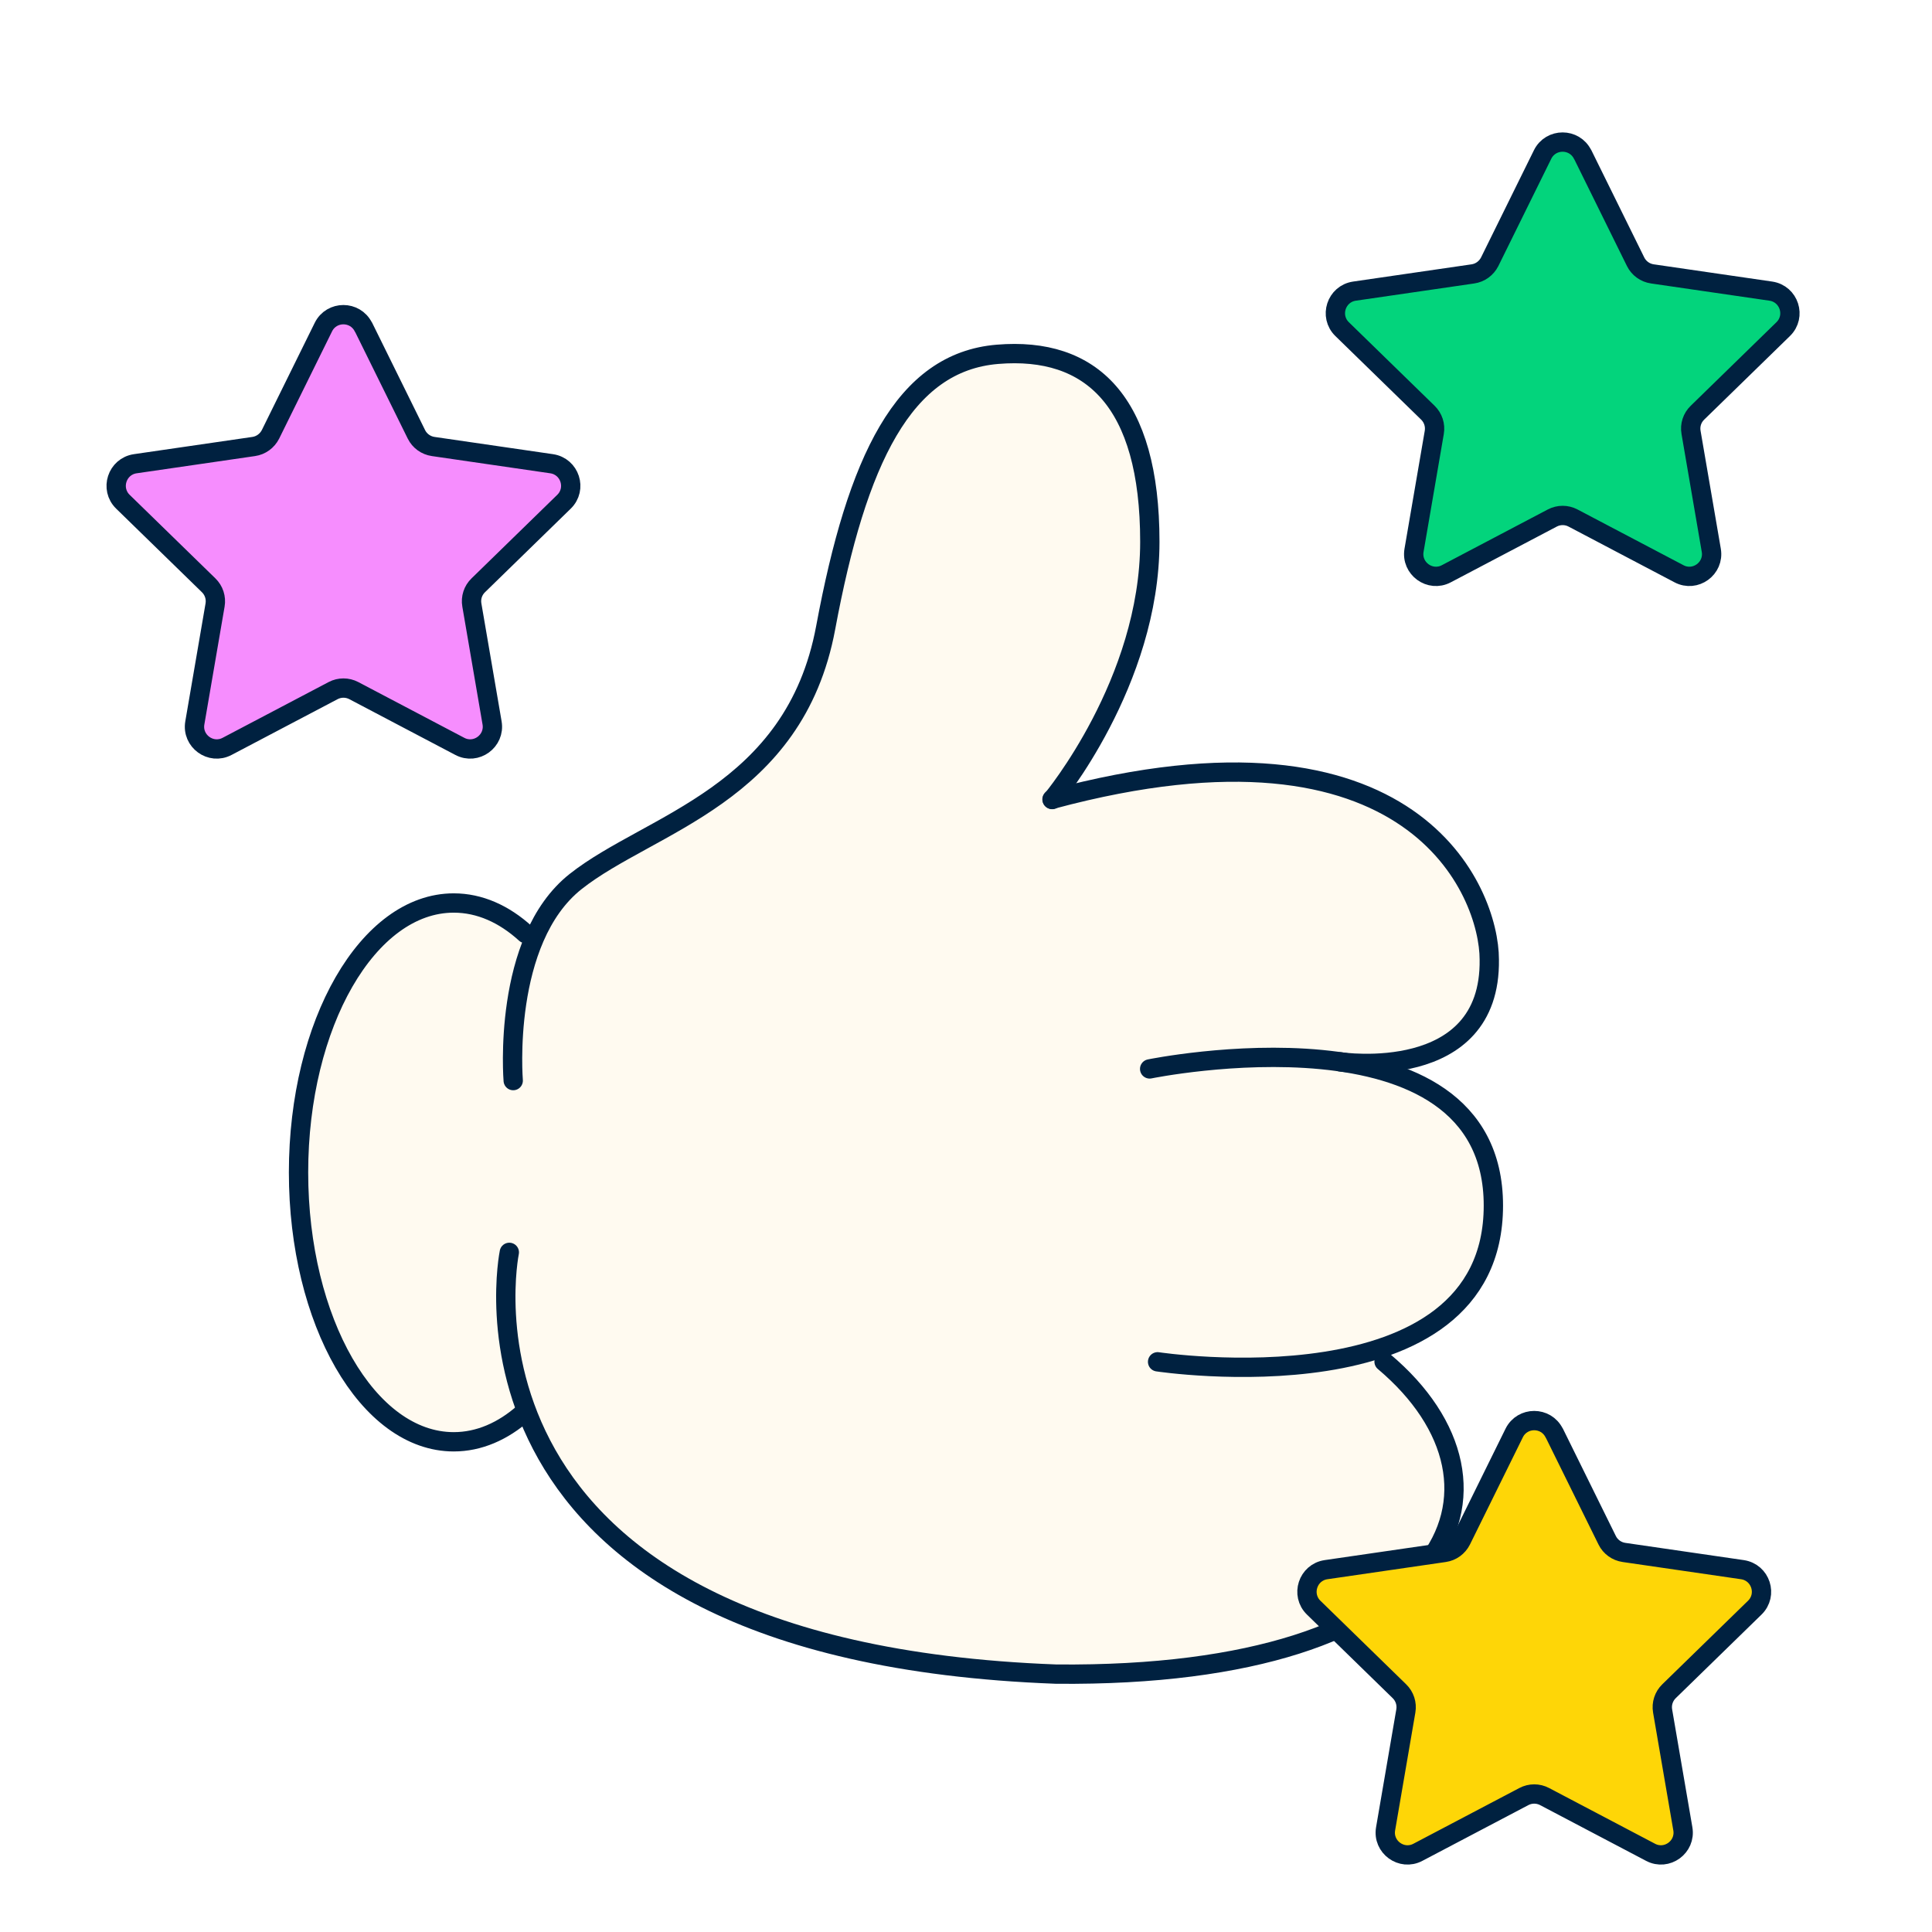
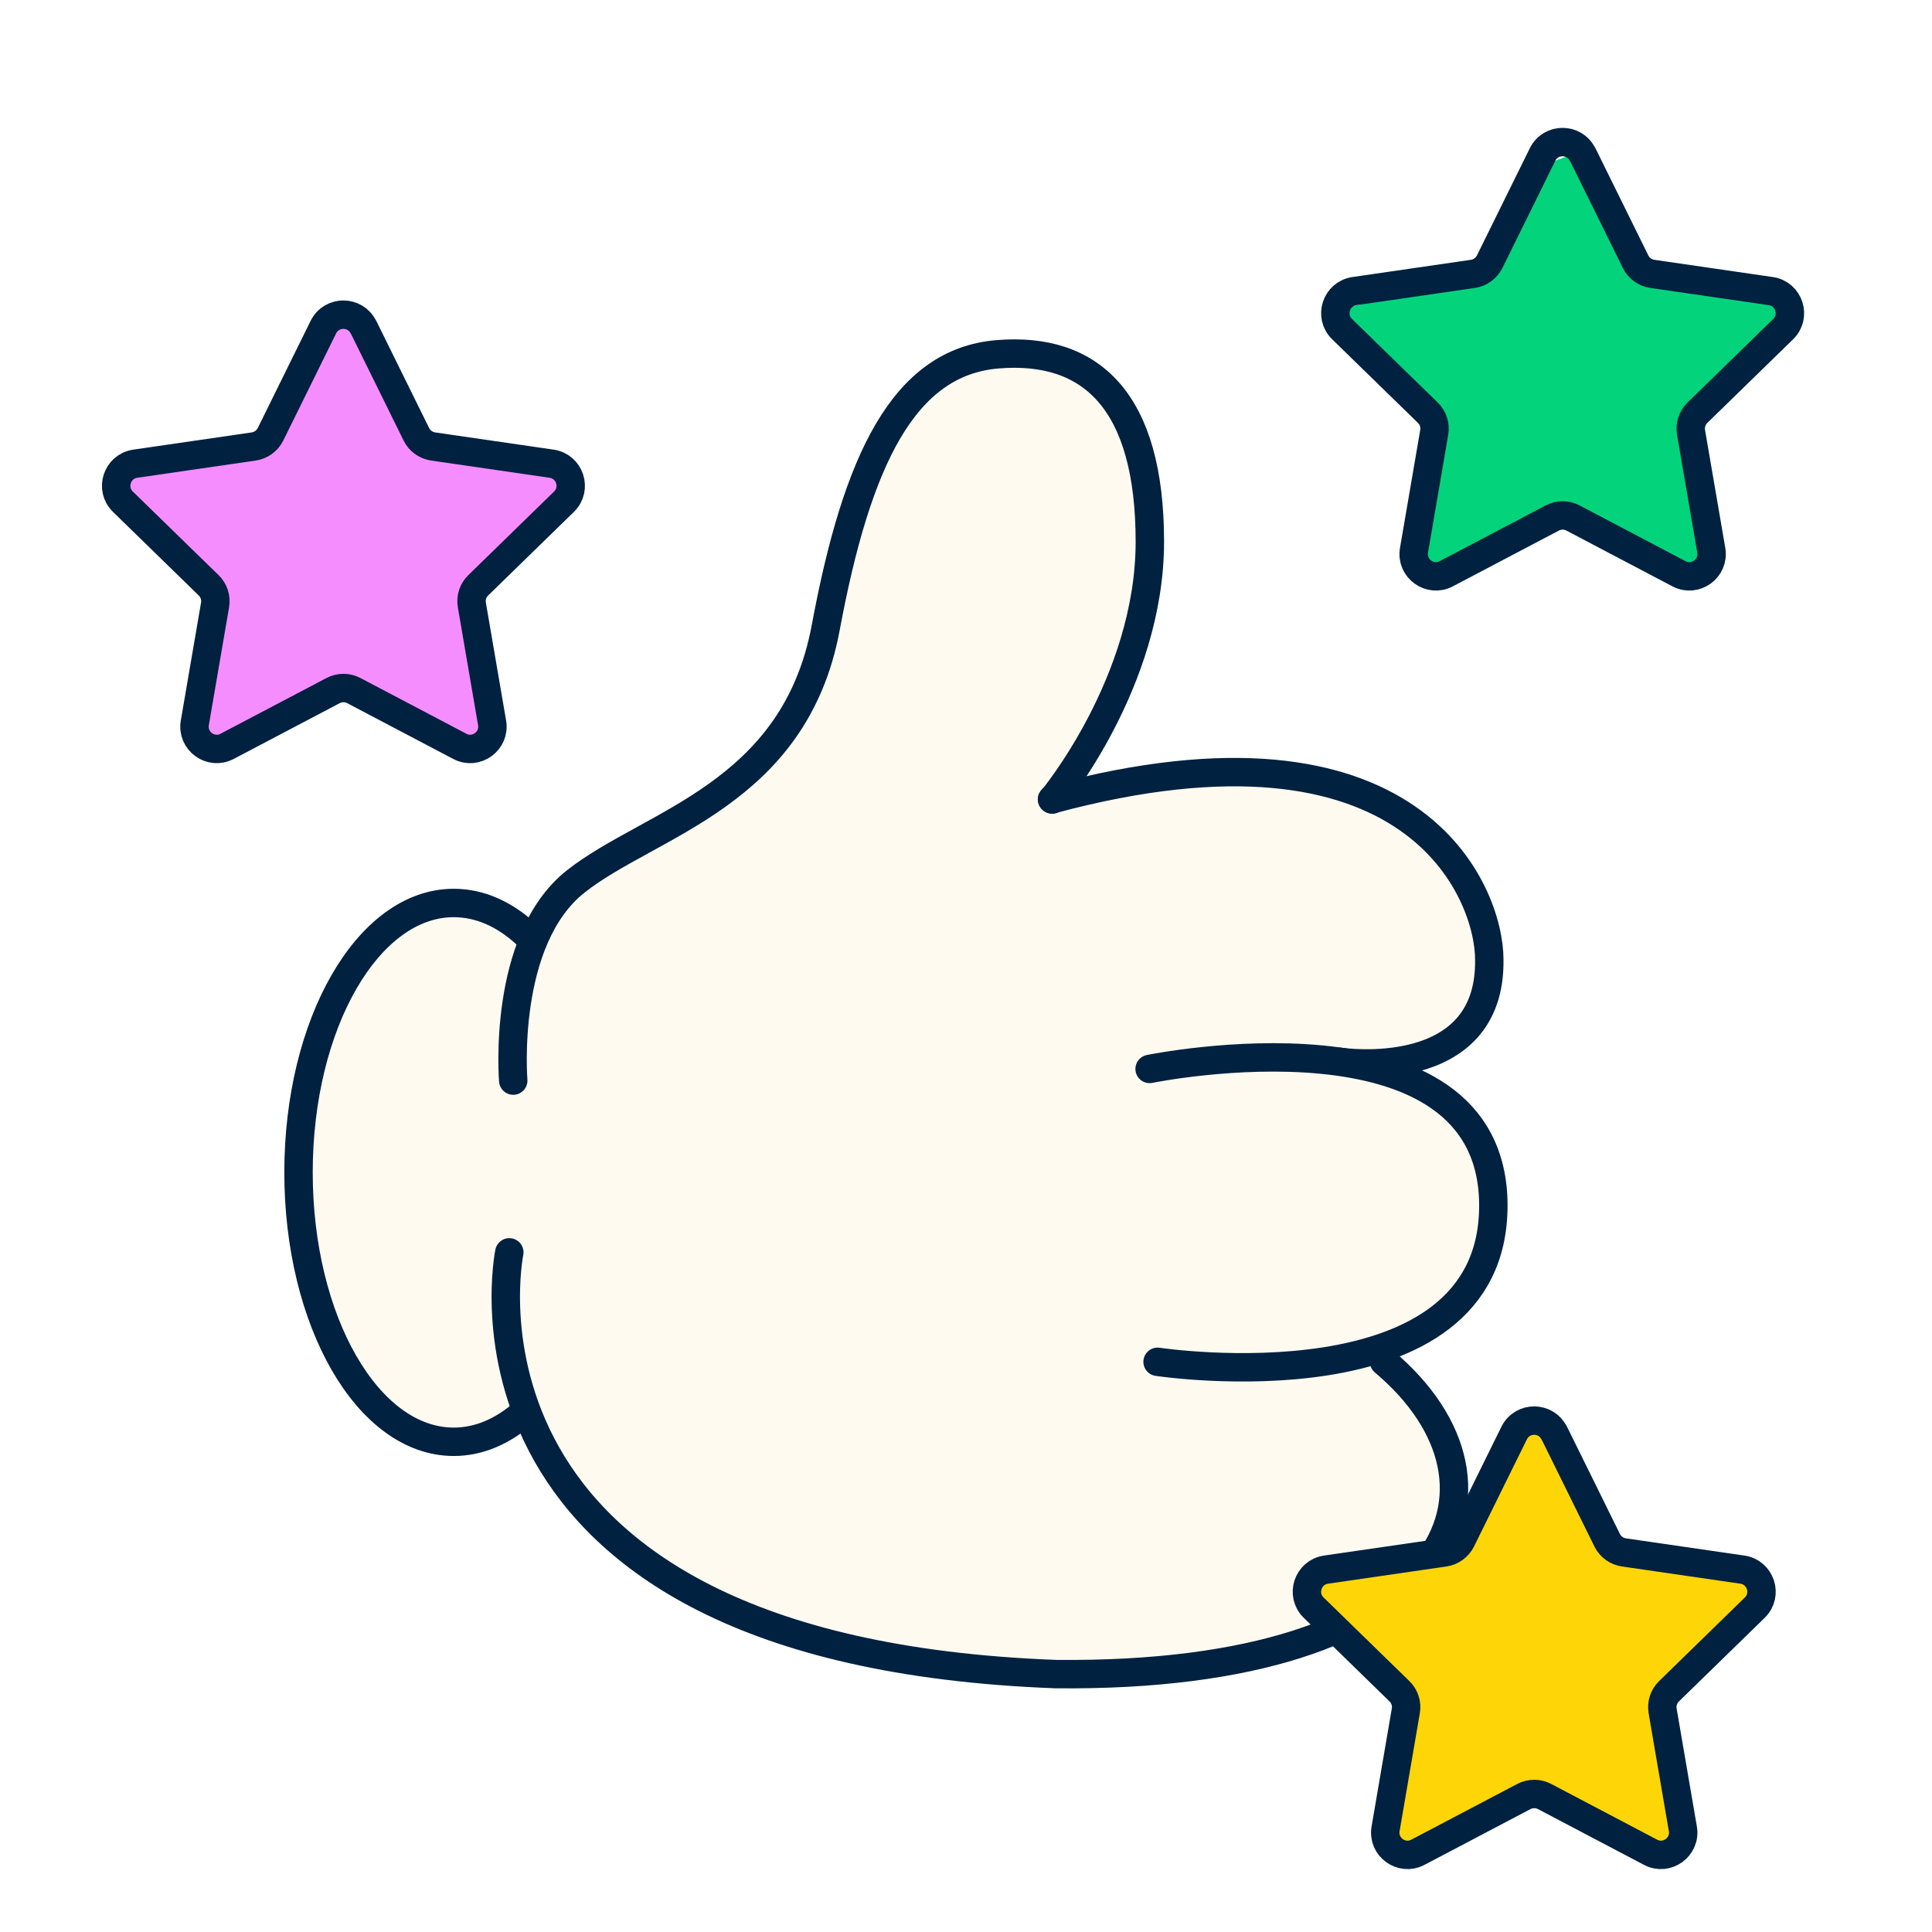
- <svg xmlns="http://www.w3.org/2000/svg" id="Layer_1" viewBox="0 0 100 100">
+ <svg xmlns="http://www.w3.org/2000/svg" id="Layer_1" version="1.1" viewBox="0 0 68 68">
  <defs>
-     <style>.st0{fill:#fffaf0}.st1{fill:none;stroke:#002140;stroke-linecap:round;stroke-linejoin:round}.st2{fill:#03d47c}.st3{fill:#fed607}.st4{fill:#f68dfe}</style>
+     <style>
+       .st0 {
+         fill: #fffaf0;
+       }
+ 
+       .st1 {
+         fill: none;
+         stroke: #002140;
+         stroke-linecap: round;
+         stroke-linejoin: round;
+       }
+ 
+       .st2 {
+         fill: #03d47c;
+       }
+ 
+       .st3 {
+         fill: #fed607;
+       }
+ 
+       .st4 {
+         fill: #f68dfe;
+       }
+     </style>
  </defs>
-   <path d="M85.174 14.193 81.5 7.5h-1l-3.695 6.693L69.5 15.5l-.5 1 5.515 5.892-1.246 7.312 1.601.355 6.012-3.587 6.822 3.764.892-.892-.892-7.603 4.991-5.232L91.5 15z" class="st2" />
-   <path d="m81.919 7.994 2.74 5.555c.167.338.494.575.87.628l6.13.892c.946.14 1.322 1.3.639 1.966l-4.437 4.325a1.14 1.14 0 0 0-.333 1.021l1.048 6.103c.161.94-.827 1.66-1.671 1.214l-5.485-2.885a1.15 1.15 0 0 0-1.074 0l-5.485 2.885c-.843.446-1.832-.274-1.671-1.214l1.048-6.103a1.15 1.15 0 0 0-.333-1.021l-4.438-4.325c-.682-.666-.306-1.827.639-1.966l6.13-.892c.376-.054.698-.29.87-.628l2.74-5.555c.424-.854 1.644-.854 2.068 0z" class="st1" />
-   <path d="M55.147 41.176s5.281-8.824 4.157-14.851c-.603-3.235-.497-7.943-6.363-7.943S46 22 43.5 28.5c-.201 1.617-1 9-6 12.676-10 4.324-9.559 7.353-9.559 7.353s-2.593-2.595-5.626-1.38C18.5 48 16.233 53.616 15.5 59c0 5.053.677 10.852 4.353 13.794 2.462 2.941 7.314.735 7.314.735S28.91 78.698 36.5 82.5c4.005 2.006 9.637 3.163 17.5 4 16.94 0 20.821-6.032 21.5-8.5 0-3.414-4.176-8.148-4.176-8.148s5.882-2.206 5.882-7.353-5.206-7.5-5.206-7.5 5.206-.5 5.206-5.736c-.804-3.637-3.676-8.088-10.829-9.178-7.475.402-10.494 1.09-10.494 1.09h-.735Z" class="st0" />
-   <path d="M27.112 73.128c-1.087.959-2.321 1.499-3.628 1.499-4.441 0-8.032-6.241-8.032-13.944s3.6-13.944 8.032-13.944c1.343 0 2.604.567 3.719 1.581" class="st1" />
-   <path d="M26.564 55.931s-.603-7.274 3.235-10.307 11.322-4.45 12.939-13.14 4.039-13.743 8.891-14.145 7.886 2.422 7.886 9.704-5.053 13.341-5.053 13.341m-28.1 23.438s-4.249 20.614 28.299 21.83c20.615.201 24.662-9.704 16.978-16.174" class="st1" />
-   <path d="M69.373 54.961s7.813 1.17 7.712-5.3c0-3.436-3.838-13.341-22.634-8.288" class="st1" />
-   <path d="M59.917 70.487s17.38 2.632 17.38-8.087-17.791-7.073-17.791-7.073" class="st1" />
-   <path d="m83.027 79.832-3.207-6.237-1.429.532-2.67 5.883-8.021 1.606L68 83l4.868 5.03-1.252 7.312 1.606.355L79.5 93l6.556 2.874.892-.892-.537-7.484L91 82.5l-.667-1.244z" class="st3" />
-   <path d="m80.448 74.17 2.74 5.555c.166.339.494.575.87.629l6.13.892c.946.14 1.322 1.3.639 1.966l-4.438 4.325a1.15 1.15 0 0 0-.333 1.021l1.048 6.103c.161.94-.827 1.66-1.671 1.214l-5.485-2.885a1.15 1.15 0 0 0-1.074 0l-5.485 2.885c-.843.446-1.832-.274-1.671-1.214l1.048-6.103a1.15 1.15 0 0 0-.333-1.021l-4.437-4.325c-.682-.666-.306-1.827.639-1.966l6.13-.892c.376-.054.698-.29.87-.629l2.74-5.555c.424-.854 1.644-.854 2.068 0z" class="st1" />
-   <path d="m22.059 22.794-3.676-6.618-1.804.532-2.675 5.882-7.285 1.252-.735 1.893 5.168 4.876-1.246 7.312L11.502 39l6.325-3.215L24.502 39l1-1.5-1-6.888 4.912-4.876-.412-1.735-6.941-1.206Z" class="st4" />
-   <path d="m18.814 16.928 2.74 5.555c.167.338.494.575.87.628l6.13.892c.946.14 1.322 1.3.639 1.966l-4.437 4.325a1.14 1.14 0 0 0-.333 1.021l1.047 6.103c.161.94-.827 1.66-1.671 1.214l-5.485-2.885a1.15 1.15 0 0 0-1.074 0l-5.485 2.885c-.844.446-1.832-.274-1.671-1.214l1.048-6.103a1.15 1.15 0 0 0-.333-1.021l-4.438-4.325c-.682-.666-.306-1.827.639-1.966l6.13-.892c.376-.054.698-.29.87-.628l2.74-5.555c.424-.854 1.644-.854 2.068 0z" class="st1" />
+   <path class="st2" d="M57.578,9.652l-2.181-4.241-.968.362-1.819,4-5.454,1.092.486,1.089,3.028,3.273-.847,4.972,1.089.241,4.088-2.439,4.639,2.56.606-.606-.362-5.089,3.149-3.639-.482-.606-4.972-.968Z" />
+   <path class="st1" d="M55.705,5.436l1.863,3.777c.113.23.336.391.592.427l4.168.606c.643.095.899.884.435,1.337l-3.017,2.941c-.186.179-.27.438-.227.694l.712,4.15c.11.639-.563,1.129-1.136.826l-3.73-1.962c-.227-.121-.5-.121-.731,0l-3.73,1.962c-.574.303-1.246-.186-1.136-.826l.712-4.15c.044-.256-.04-.515-.227-.694l-3.017-2.941c-.464-.453-.208-1.242.435-1.337l4.168-.606c.256-.037.475-.197.592-.427l1.863-3.777c.289-.581,1.118-.581,1.406,0h.004Z" />
+   <path class="st0" d="M37.5,28s3.591-6,2.827-10.099c-.41-2.2-.338-5.401-4.327-5.401s-5.572,3.481-5.708,4.581-1.213,9.13-4.792,10.919c-8,4-6.5,5-6.5,5,0,0-1.763-1.764-3.826-.938-2.063.826-4.174,2.938-4.673,6.599,0,3.436.498,8.839,2.998,10.839,1.674,2,4.973.5,4.973.5,0,0,2.527,7.5,18.007,9.147,11.52,0,14.52-4.647,14.981-6.325,0-2.321-2.961-5.321-2.961-5.321,0,0,4-1.5,4-5,0-2.5-2.965-5.07-2.965-5.07,0,0,3.518-1.457,2.965-3.93-.547-2.473-2.5-5.5-7.364-6.241-5.083.273-7.136.741-7.136.741h-.5Z" />
+   <path class="st0" d="M18.436,49.727c-.739.652-1.578,1.019-2.467,1.019-3.02,0-5.462-4.244-5.462-9.482s2.448-9.482,5.462-9.482c.913,0,1.771.385,2.529,1.075" />
+   <path class="st1" d="M18.436,49.727c-.739.652-1.578,1.019-2.467,1.019-3.02,0-5.462-4.244-5.462-9.482s2.448-9.482,5.462-9.482c.913,0,1.771.385,2.529,1.075" />
+   <path class="st0" d="M18.064,38.033s-.41-4.946,2.2-7.009c2.61-2.063,7.699-3.026,8.799-8.935s2.746-9.345,6.046-9.619c3.299-.273,5.362,1.647,5.362,6.599s-3.436,9.072-3.436,9.072" />
+   <path class="st1" d="M18.064,38.033s-.41-4.946,2.2-7.009c2.61-2.063,7.699-3.026,8.799-8.935s2.746-9.345,6.046-9.619c3.299-.273,5.362,1.647,5.362,6.599s-3.436,9.072-3.436,9.072" />
+   <path class="st0" d="M17.926,44.079s-2.889,14.018,19.243,14.844c14.018.137,16.771-6.599,11.545-10.998" />
+   <path class="st1" d="M17.926,44.079s-2.889,14.018,19.243,14.844c14.018.137,16.771-6.599,11.545-10.998" />
+   <path class="st0" d="M47.174,37.374s5.313.795,5.244-3.604c0-2.336-2.61-9.072-15.391-5.636" />
+   <path class="st1" d="M47.174,37.374s5.313.795,5.244-3.604c0-2.336-2.61-9.072-15.391-5.636" />
+   <path class="st0" d="M40.743,47.931s11.818,1.789,11.818-5.499-12.098-4.809-12.098-4.809" />
+   <path class="st1" d="M40.743,47.931s11.818,1.789,11.818-5.499-12.098-4.809-12.098-4.809" />
+   <path class="st3" d="M56.458,54.286l-2.181-4.241-.972.362-1.816,4-5.454,1.092.482,1.089,3.032,3.273-.851,4.972,1.092.241,4.365-1.699,4.362,1.819.606-.606-.365-5.089,3.153-3.639-.486-.606-4.968-.968Z" />
+   <path class="st1" d="M54.705,50.436l1.863,3.777c.113.23.336.391.592.427l4.168.606c.643.095.899.884.435,1.337l-3.017,2.941c-.186.179-.27.438-.227.694l.712,4.15c.11.639-.563,1.129-1.136.826l-3.73-1.962c-.227-.12-.5-.12-.731,0l-3.73,1.962c-.574.303-1.246-.186-1.136-.826l.712-4.15c.044-.256-.04-.515-.227-.694l-3.017-2.941c-.464-.453-.208-1.242.435-1.337l4.168-.606c.256-.036.475-.197.592-.427l1.863-3.777c.289-.581,1.118-.581,1.406,0h.004Z" />
+   <path class="st4" d="M15,15.5l-2.5-4.5-1.227.362-1.819,4-4.954.851-.5,1.287,3.514,3.316-.848,4.972,1.333.362,4.121-1.816,4.362,1.816.606-.606-.362-5.089,3.272-2.954-.606-1.287-4.394-.713Z" />
+   <path class="st1" d="M12.793,11.511l1.863,3.777c.113.23.336.391.592.427l4.168.606c.643.095.899.884.435,1.337l-3.017,2.941c-.186.179-.27.438-.226.694l.712,4.15c.11.639-.563,1.129-1.136.826l-3.73-1.962c-.226-.121-.5-.121-.731,0l-3.73,1.962c-.574.303-1.246-.186-1.136-.826l.712-4.15c.044-.256-.04-.515-.227-.694l-3.017-2.941c-.464-.453-.208-1.242.435-1.337l4.168-.606c.256-.037.475-.197.592-.427l1.863-3.777c.288-.581,1.118-.581,1.406,0h.004Z" />
</svg>
